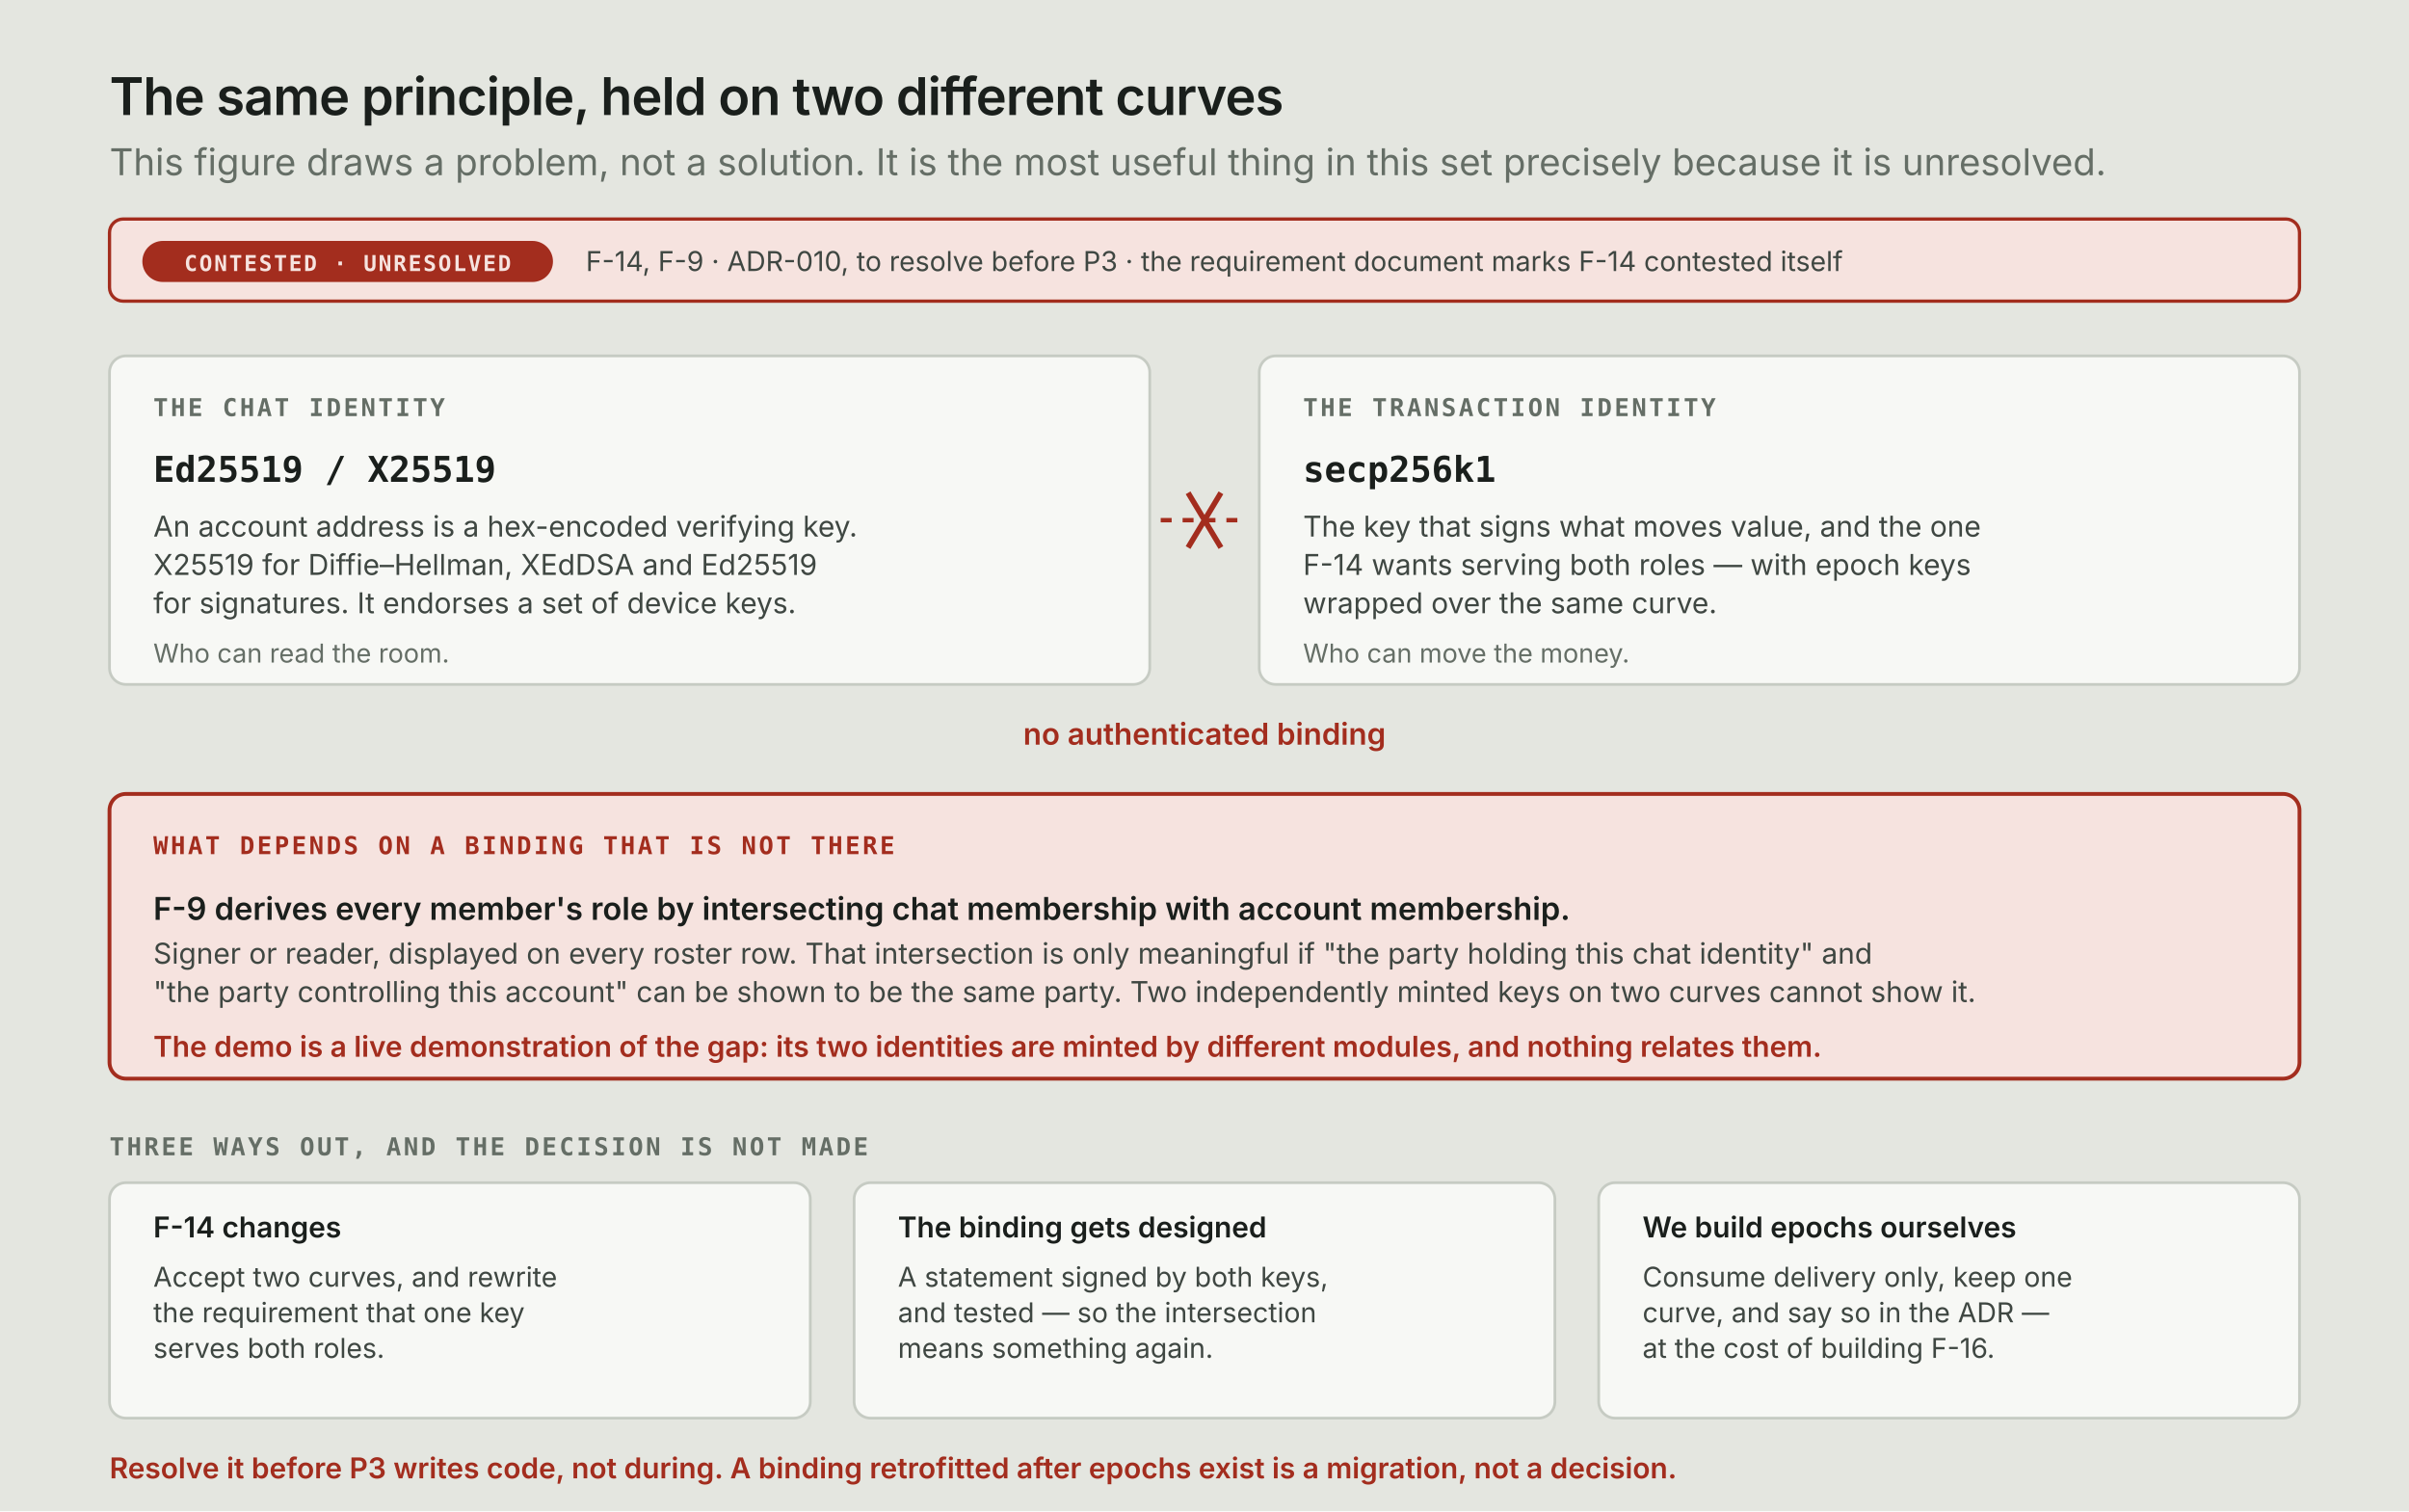
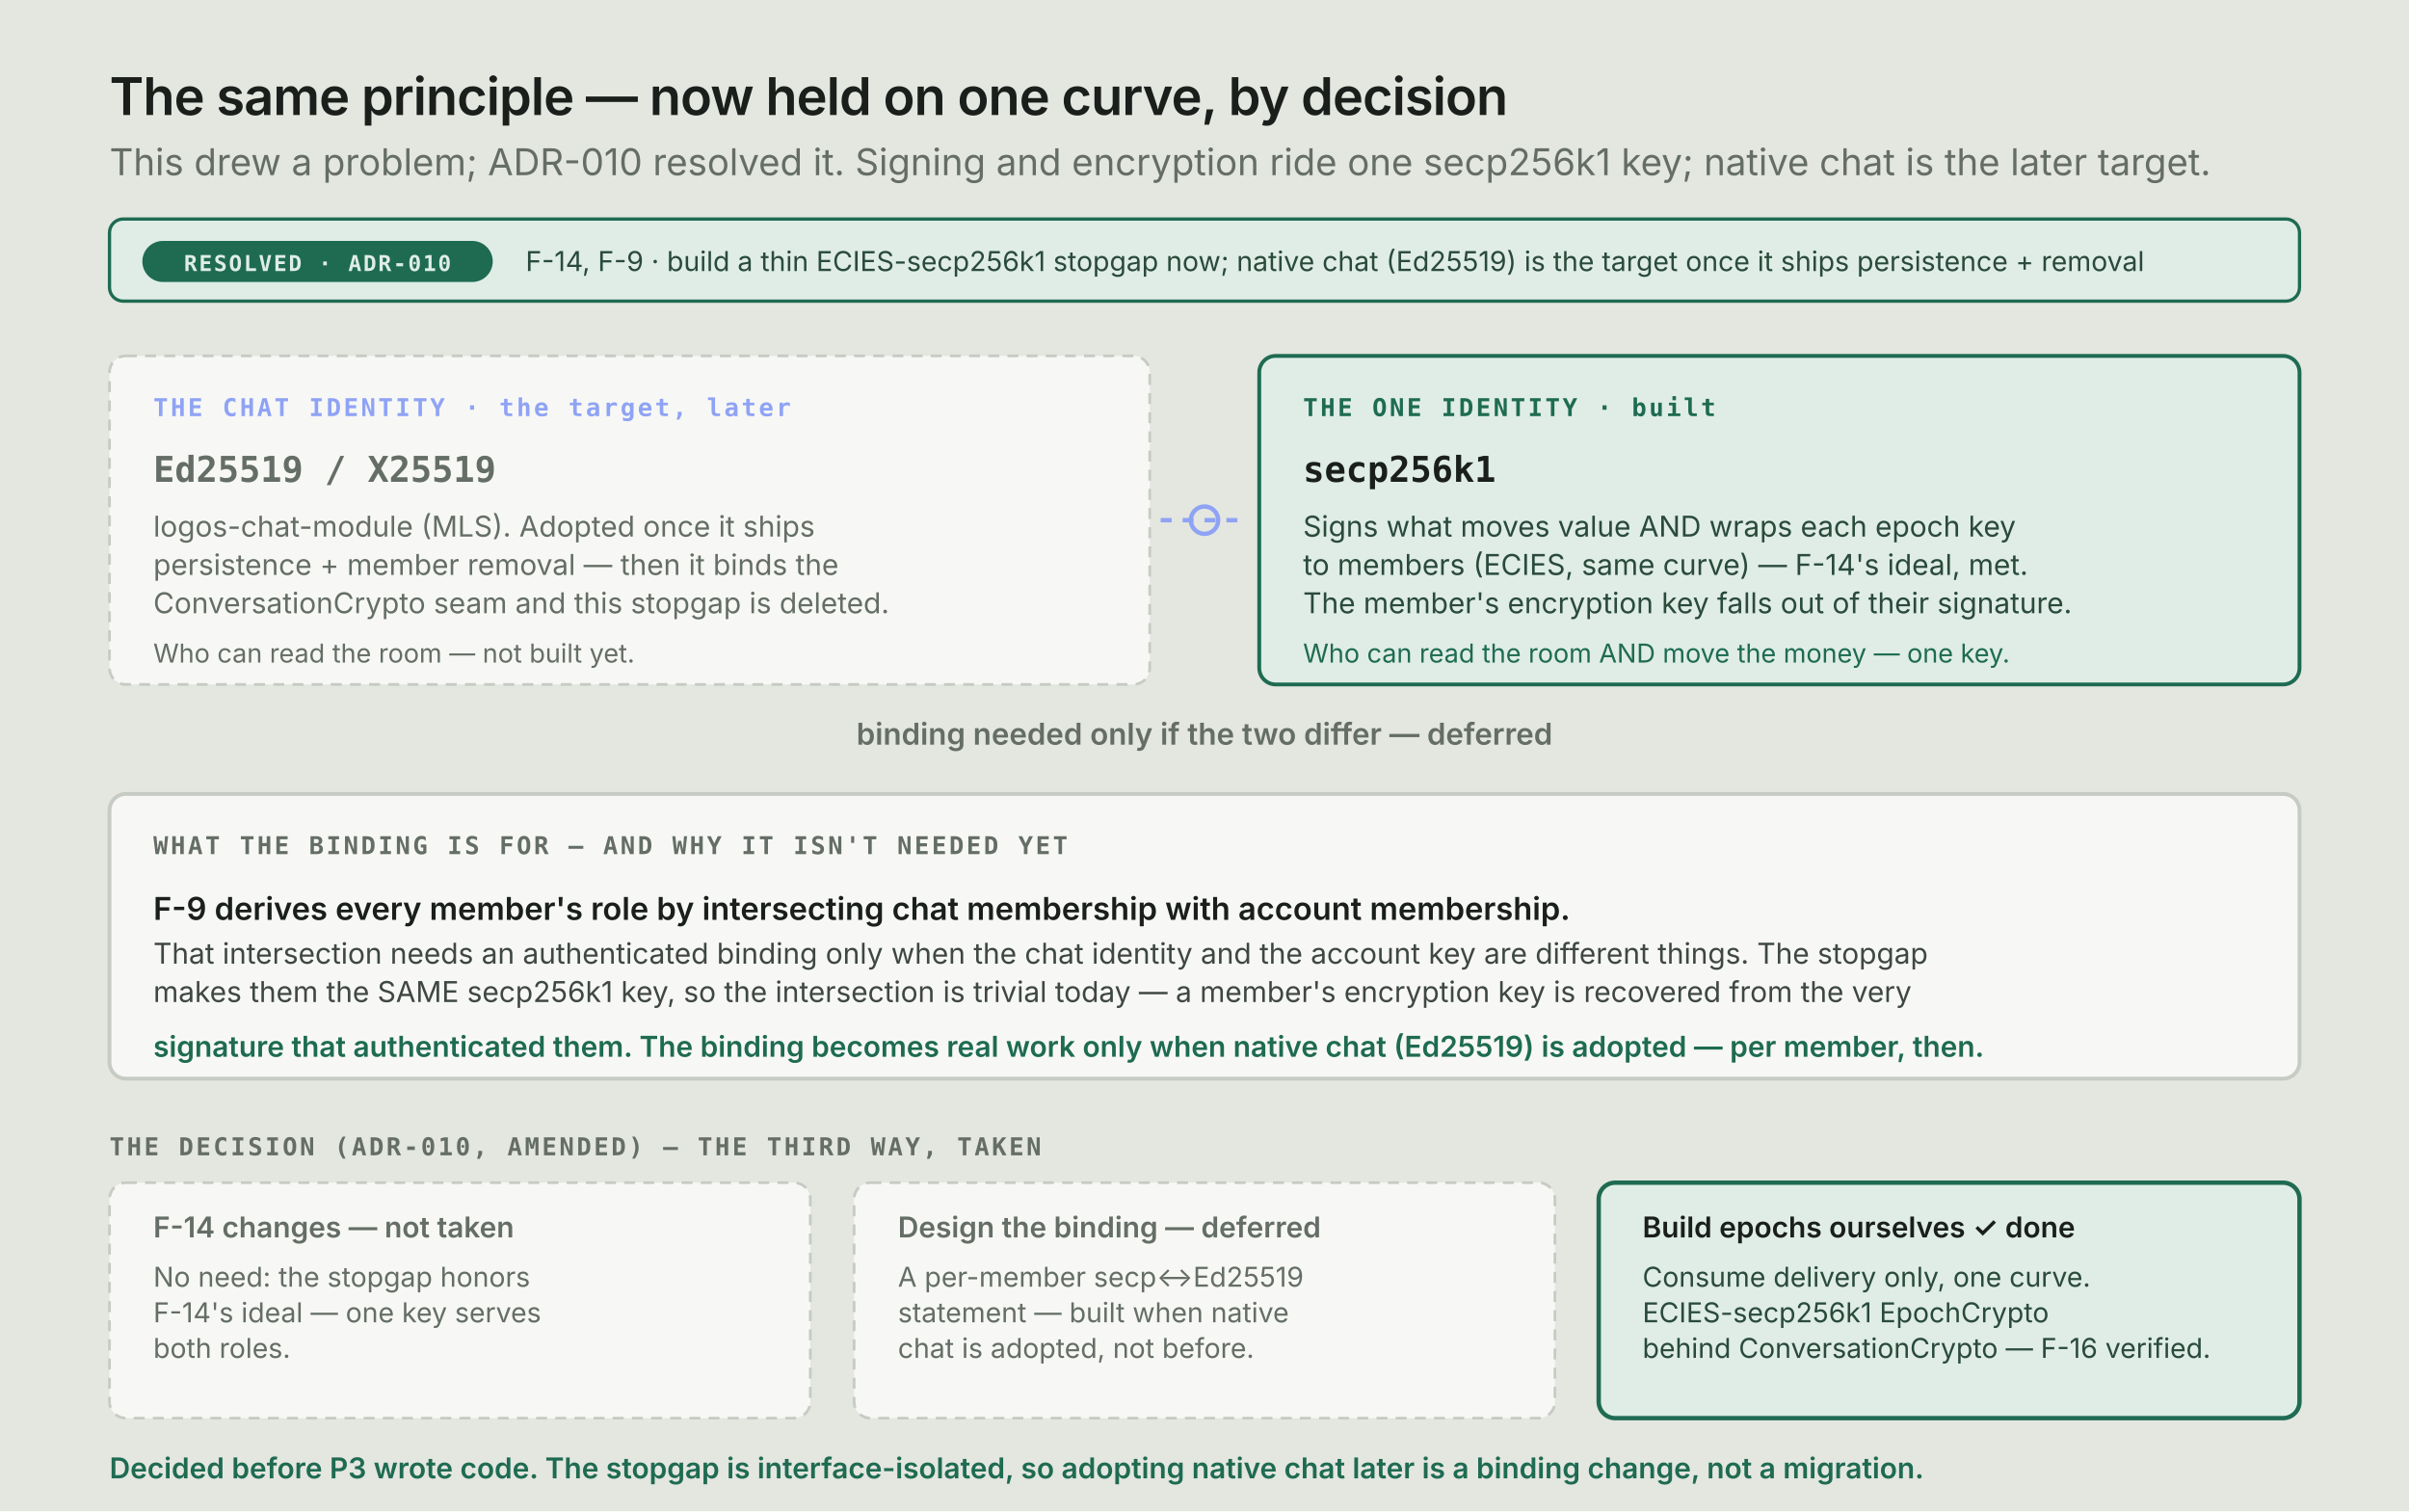
<svg xmlns="http://www.w3.org/2000/svg" viewBox="0 0 880 552" width="880" height="552" font-family="'Instrument Sans',-apple-system,BlinkMacSystemFont,'Segoe UI',sans-serif">
  <defs>
    <marker id="r" viewBox="0 0 10 10" refX="9" refY="5" markerWidth="6" markerHeight="6" orient="auto-start-reverse">
-       <path d="M 0 0 L 10 5 L 0 10 z" fill="#A32D1E" />
+       <path d="M 0 0 L 10 5 L 0 10 z" fill="#1E6B52" />
    </marker>
  </defs>
  <rect width="880" height="552" fill="#E4E6E0" />
-   <text x="40" y="42" font-size="19" font-weight="600" fill="#1A1F1C" letter-spacing="-0.3">The same principle, held on two different curves</text>
-   <text x="40" y="64" font-size="13.5" fill="#656E66">This figure draws a problem, not a solution. It is the most useful thing in this set precisely because it is unresolved.</text>
-   <rect x="40" y="80" width="800" height="30" rx="5" fill="#F6E3DF" stroke="#A32D1E" stroke-width="1.2" />
-   <rect x="52" y="88" width="150" height="15" rx="7.5" fill="#A32D1E" />
-   <text x="127" y="99" font-size="8" font-family="'DM Mono',ui-monospace,Menlo,monospace" font-weight="600" letter-spacing="0.08em" text-anchor="middle" fill="#F6E3DF">CONTESTED · UNRESOLVED</text>
-   <text x="214" y="99" font-size="10" fill="#3F4742">F-14, F-9 · ADR-010, to resolve before P3 · the requirement document marks F-14 contested itself</text>
-   <rect x="40" y="130" width="380" height="120" rx="6" fill="#F7F8F5" stroke="#C6CBC3" stroke-width="1" />
-   <text x="56" y="152" font-size="9" font-family="'DM Mono',ui-monospace,Menlo,monospace" font-weight="600" letter-spacing="0.1em" fill="#656E66">THE CHAT IDENTITY</text>
-   <text x="56" y="176" font-size="13" font-weight="600" font-family="'DM Mono',ui-monospace,Menlo,monospace" fill="#1A1F1C">Ed25519 / X25519</text>
-   <text x="56" y="196" font-size="10.5" fill="#3F4742">An account address is a hex-encoded verifying key.</text>
-   <text x="56" y="210" font-size="10.5" fill="#3F4742">X25519 for Diffie–Hellman, XEdDSA and Ed25519</text>
-   <text x="56" y="224" font-size="10.5" fill="#3F4742">for signatures. It endorses a set of device keys.</text>
-   <text x="56" y="242" font-size="9.5" fill="#656E66">Who can read the room.</text>
-   <rect x="460" y="130" width="380" height="120" rx="6" fill="#F7F8F5" stroke="#C6CBC3" stroke-width="1" />
-   <text x="476" y="152" font-size="9" font-family="'DM Mono',ui-monospace,Menlo,monospace" font-weight="600" letter-spacing="0.1em" fill="#656E66">THE TRANSACTION IDENTITY</text>
+   <text x="40" y="42" font-size="19" font-weight="600" fill="#1A1F1C" letter-spacing="-0.3">The same principle — now held on one curve, by decision</text>
+   <text x="40" y="64" font-size="13.5" fill="#656E66">This drew a problem; ADR-010 resolved it. Signing and encryption ride one secp256k1 key; native chat is the later target.</text>
+   <rect x="40" y="80" width="800" height="30" rx="5" fill="#DFEDE6" stroke="#1E6B52" stroke-width="1.2" />
+   <rect x="52" y="88" width="128" height="15" rx="7.5" fill="#1E6B52" />
+   <text x="116" y="99" font-size="8" font-family="'DM Mono',ui-monospace,Menlo,monospace" font-weight="600" letter-spacing="0.08em" text-anchor="middle" fill="#DFEDE6">RESOLVED · ADR-010</text>
+   <text x="192" y="99" font-size="10" fill="#2A4A3C">F-14, F-9 · build a thin ECIES-secp256k1 stopgap now; native chat (Ed25519) is the target once it ships persistence + removal</text>
+   <rect x="40" y="130" width="380" height="120" rx="6" fill="#F7F8F5" stroke="#C6CBC3" stroke-width="1" stroke-dasharray="4 3" />
+   <text x="56" y="152" font-size="9" font-family="'DM Mono',ui-monospace,Menlo,monospace" font-weight="600" letter-spacing="0.1em" fill="#8FA3F5">THE CHAT IDENTITY · the target, later</text>
+   <text x="56" y="176" font-size="13" font-weight="600" font-family="'DM Mono',ui-monospace,Menlo,monospace" fill="#656E66">Ed25519 / X25519</text>
+   <text x="56" y="196" font-size="10.5" fill="#656E66">logos-chat-module (MLS). Adopted once it ships</text>
+   <text x="56" y="210" font-size="10.5" fill="#656E66">persistence + member removal — then it binds the</text>
+   <text x="56" y="224" font-size="10.5" fill="#656E66">ConversationCrypto seam and this stopgap is deleted.</text>
+   <text x="56" y="242" font-size="9.5" fill="#656E66">Who can read the room — not built yet.</text>
+   <rect x="460" y="130" width="380" height="120" rx="6" fill="#DFEDE6" stroke="#1E6B52" stroke-width="1.4" />
+   <text x="476" y="152" font-size="9" font-family="'DM Mono',ui-monospace,Menlo,monospace" font-weight="600" letter-spacing="0.1em" fill="#1E6B52">THE ONE IDENTITY · built</text>
  <text x="476" y="176" font-size="13" font-weight="600" font-family="'DM Mono',ui-monospace,Menlo,monospace" fill="#1A1F1C">secp256k1</text>
-   <text x="476" y="196" font-size="10.5" fill="#3F4742">The key that signs what moves value, and the one</text>
-   <text x="476" y="210" font-size="10.5" fill="#3F4742">F-14 wants serving both roles — with epoch keys</text>
-   <text x="476" y="224" font-size="10.5" fill="#3F4742">wrapped over the same curve.</text>
-   <text x="476" y="242" font-size="9.5" fill="#656E66">Who can move the money.</text>
-   <path d="M 424 190 L 456 190" stroke="#A32D1E" stroke-width="1.6" stroke-dasharray="4 4" fill="none" />
-   <path d="M 434 180 L 446 200 M 446 180 L 434 200" stroke="#A32D1E" stroke-width="2" />
-   <text x="440" y="272" font-size="11" text-anchor="middle" font-weight="600" fill="#A32D1E">no authenticated binding</text>
-   <rect x="40" y="290" width="800" height="104" rx="6" fill="#F6E3DF" stroke="#A32D1E" stroke-width="1.4" />
-   <text x="56" y="312" font-size="9" font-family="'DM Mono',ui-monospace,Menlo,monospace" font-weight="600" letter-spacing="0.1em" fill="#A32D1E">WHAT DEPENDS ON A BINDING THAT IS NOT THERE</text>
+   <text x="476" y="196" font-size="10.5" fill="#2A4A3C">Signs what moves value AND wraps each epoch key</text>
+   <text x="476" y="210" font-size="10.5" fill="#2A4A3C">to members (ECIES, same curve) — F-14's ideal, met.</text>
+   <text x="476" y="224" font-size="10.5" fill="#2A4A3C">The member's encryption key falls out of their signature.</text>
+   <text x="476" y="242" font-size="9.5" fill="#1E6B52">Who can read the room AND move the money — one key.</text>
+   <path d="M 424 190 L 456 190" stroke="#8FA3F5" stroke-width="1.6" stroke-dasharray="4 4" fill="none" />
+   <circle cx="440" cy="190" r="5" fill="none" stroke="#8FA3F5" stroke-width="1.6" />
+   <text x="440" y="272" font-size="11" text-anchor="middle" font-weight="600" fill="#656E66">binding needed only if the two differ — deferred</text>
+   <rect x="40" y="290" width="800" height="104" rx="6" fill="#F7F8F5" stroke="#C6CBC3" stroke-width="1.4" />
+   <text x="56" y="312" font-size="9" font-family="'DM Mono',ui-monospace,Menlo,monospace" font-weight="600" letter-spacing="0.1em" fill="#656E66">WHAT THE BINDING IS FOR — AND WHY IT ISN'T NEEDED YET</text>
  <text x="56" y="336" font-size="11.5" font-weight="600" fill="#1A1F1C">F-9 derives every member's role by intersecting chat membership with account membership.</text>
-   <text x="56" y="352" font-size="10.5" fill="#3F4742">Signer or reader, displayed on every roster row. That intersection is only meaningful if "the party holding this chat identity" and</text>
-   <text x="56" y="366" font-size="10.5" fill="#3F4742">"the party controlling this account" can be shown to be the same party. Two independently minted keys on two curves cannot show it.</text>
-   <text x="56" y="386" font-size="10.5" fill="#A32D1E" font-weight="600">The demo is a live demonstration of the gap: its two identities are minted by different modules, and nothing relates them.</text>
-   <text x="40" y="422" font-size="9" font-family="'DM Mono',ui-monospace,Menlo,monospace" font-weight="600" letter-spacing="0.1em" fill="#656E66">THREE WAYS OUT, AND THE DECISION IS NOT MADE</text>
-   <rect x="40" y="432" width="256" height="86" rx="6" fill="#F7F8F5" stroke="#C6CBC3" stroke-width="1" />
-   <text x="56" y="452" font-size="10.5" font-weight="600" fill="#1A1F1C">F-14 changes</text>
-   <text x="56" y="470" font-size="10" fill="#3F4742">Accept two curves, and rewrite</text>
-   <text x="56" y="483" font-size="10" fill="#3F4742">the requirement that one key</text>
-   <text x="56" y="496" font-size="10" fill="#3F4742">serves both roles.</text>
-   <rect x="312" y="432" width="256" height="86" rx="6" fill="#F7F8F5" stroke="#C6CBC3" stroke-width="1" />
-   <text x="328" y="452" font-size="10.5" font-weight="600" fill="#1A1F1C">The binding gets designed</text>
-   <text x="328" y="470" font-size="10" fill="#3F4742">A statement signed by both keys,</text>
-   <text x="328" y="483" font-size="10" fill="#3F4742">and tested — so the intersection</text>
-   <text x="328" y="496" font-size="10" fill="#3F4742">means something again.</text>
-   <rect x="584" y="432" width="256" height="86" rx="6" fill="#F7F8F5" stroke="#C6CBC3" stroke-width="1" />
-   <text x="600" y="452" font-size="10.5" font-weight="600" fill="#1A1F1C">We build epochs ourselves</text>
-   <text x="600" y="470" font-size="10" fill="#3F4742">Consume delivery only, keep one</text>
-   <text x="600" y="483" font-size="10" fill="#3F4742">curve, and say so in the ADR —</text>
-   <text x="600" y="496" font-size="10" fill="#3F4742">at the cost of building F-16.</text>
-   <text x="40" y="540" font-size="10.5" font-weight="600" fill="#A32D1E">Resolve it before P3 writes code, not during. A binding retrofitted after epochs exist is a migration, not a decision.</text>
+   <text x="56" y="352" font-size="10.5" fill="#3F4742">That intersection needs an authenticated binding only when the chat identity and the account key are different things. The stopgap</text>
+   <text x="56" y="366" font-size="10.5" fill="#3F4742">makes them the SAME secp256k1 key, so the intersection is trivial today — a member's encryption key is recovered from the very</text>
+   <text x="56" y="386" font-size="10.5" fill="#1E6B52" font-weight="600">signature that authenticated them. The binding becomes real work only when native chat (Ed25519) is adopted — per member, then.</text>
+   <text x="40" y="422" font-size="9" font-family="'DM Mono',ui-monospace,Menlo,monospace" font-weight="600" letter-spacing="0.1em" fill="#656E66">THE DECISION (ADR-010, AMENDED) — THE THIRD WAY, TAKEN</text>
+   <rect x="40" y="432" width="256" height="86" rx="6" fill="#F7F8F5" stroke="#C6CBC3" stroke-width="1" stroke-dasharray="4 3" />
+   <text x="56" y="452" font-size="10.5" font-weight="600" fill="#656E66">F-14 changes — not taken</text>
+   <text x="56" y="470" font-size="10" fill="#656E66">No need: the stopgap honors</text>
+   <text x="56" y="483" font-size="10" fill="#656E66">F-14's ideal — one key serves</text>
+   <text x="56" y="496" font-size="10" fill="#656E66">both roles.</text>
+   <rect x="312" y="432" width="256" height="86" rx="6" fill="#F7F8F5" stroke="#C6CBC3" stroke-width="1" stroke-dasharray="4 3" />
+   <text x="328" y="452" font-size="10.5" font-weight="600" fill="#656E66">Design the binding — deferred</text>
+   <text x="328" y="470" font-size="10" fill="#656E66">A per-member secp↔Ed25519</text>
+   <text x="328" y="483" font-size="10" fill="#656E66">statement — built when native</text>
+   <text x="328" y="496" font-size="10" fill="#656E66">chat is adopted, not before.</text>
+   <rect x="584" y="432" width="256" height="86" rx="6" fill="#DFEDE6" stroke="#1E6B52" stroke-width="1.6" />
+   <text x="600" y="452" font-size="10.5" font-weight="600" fill="#1A1F1C">Build epochs ourselves ✓ done</text>
+   <text x="600" y="470" font-size="10" fill="#2A4A3C">Consume delivery only, one curve.</text>
+   <text x="600" y="483" font-size="10" fill="#2A4A3C">ECIES-secp256k1 EpochCrypto</text>
+   <text x="600" y="496" font-size="10" fill="#2A4A3C">behind ConversationCrypto — F-16 verified.</text>
+   <text x="40" y="540" font-size="10.5" font-weight="600" fill="#1E6B52">Decided before P3 wrote code. The stopgap is interface-isolated, so adopting native chat later is a binding change, not a migration.</text>
</svg>
